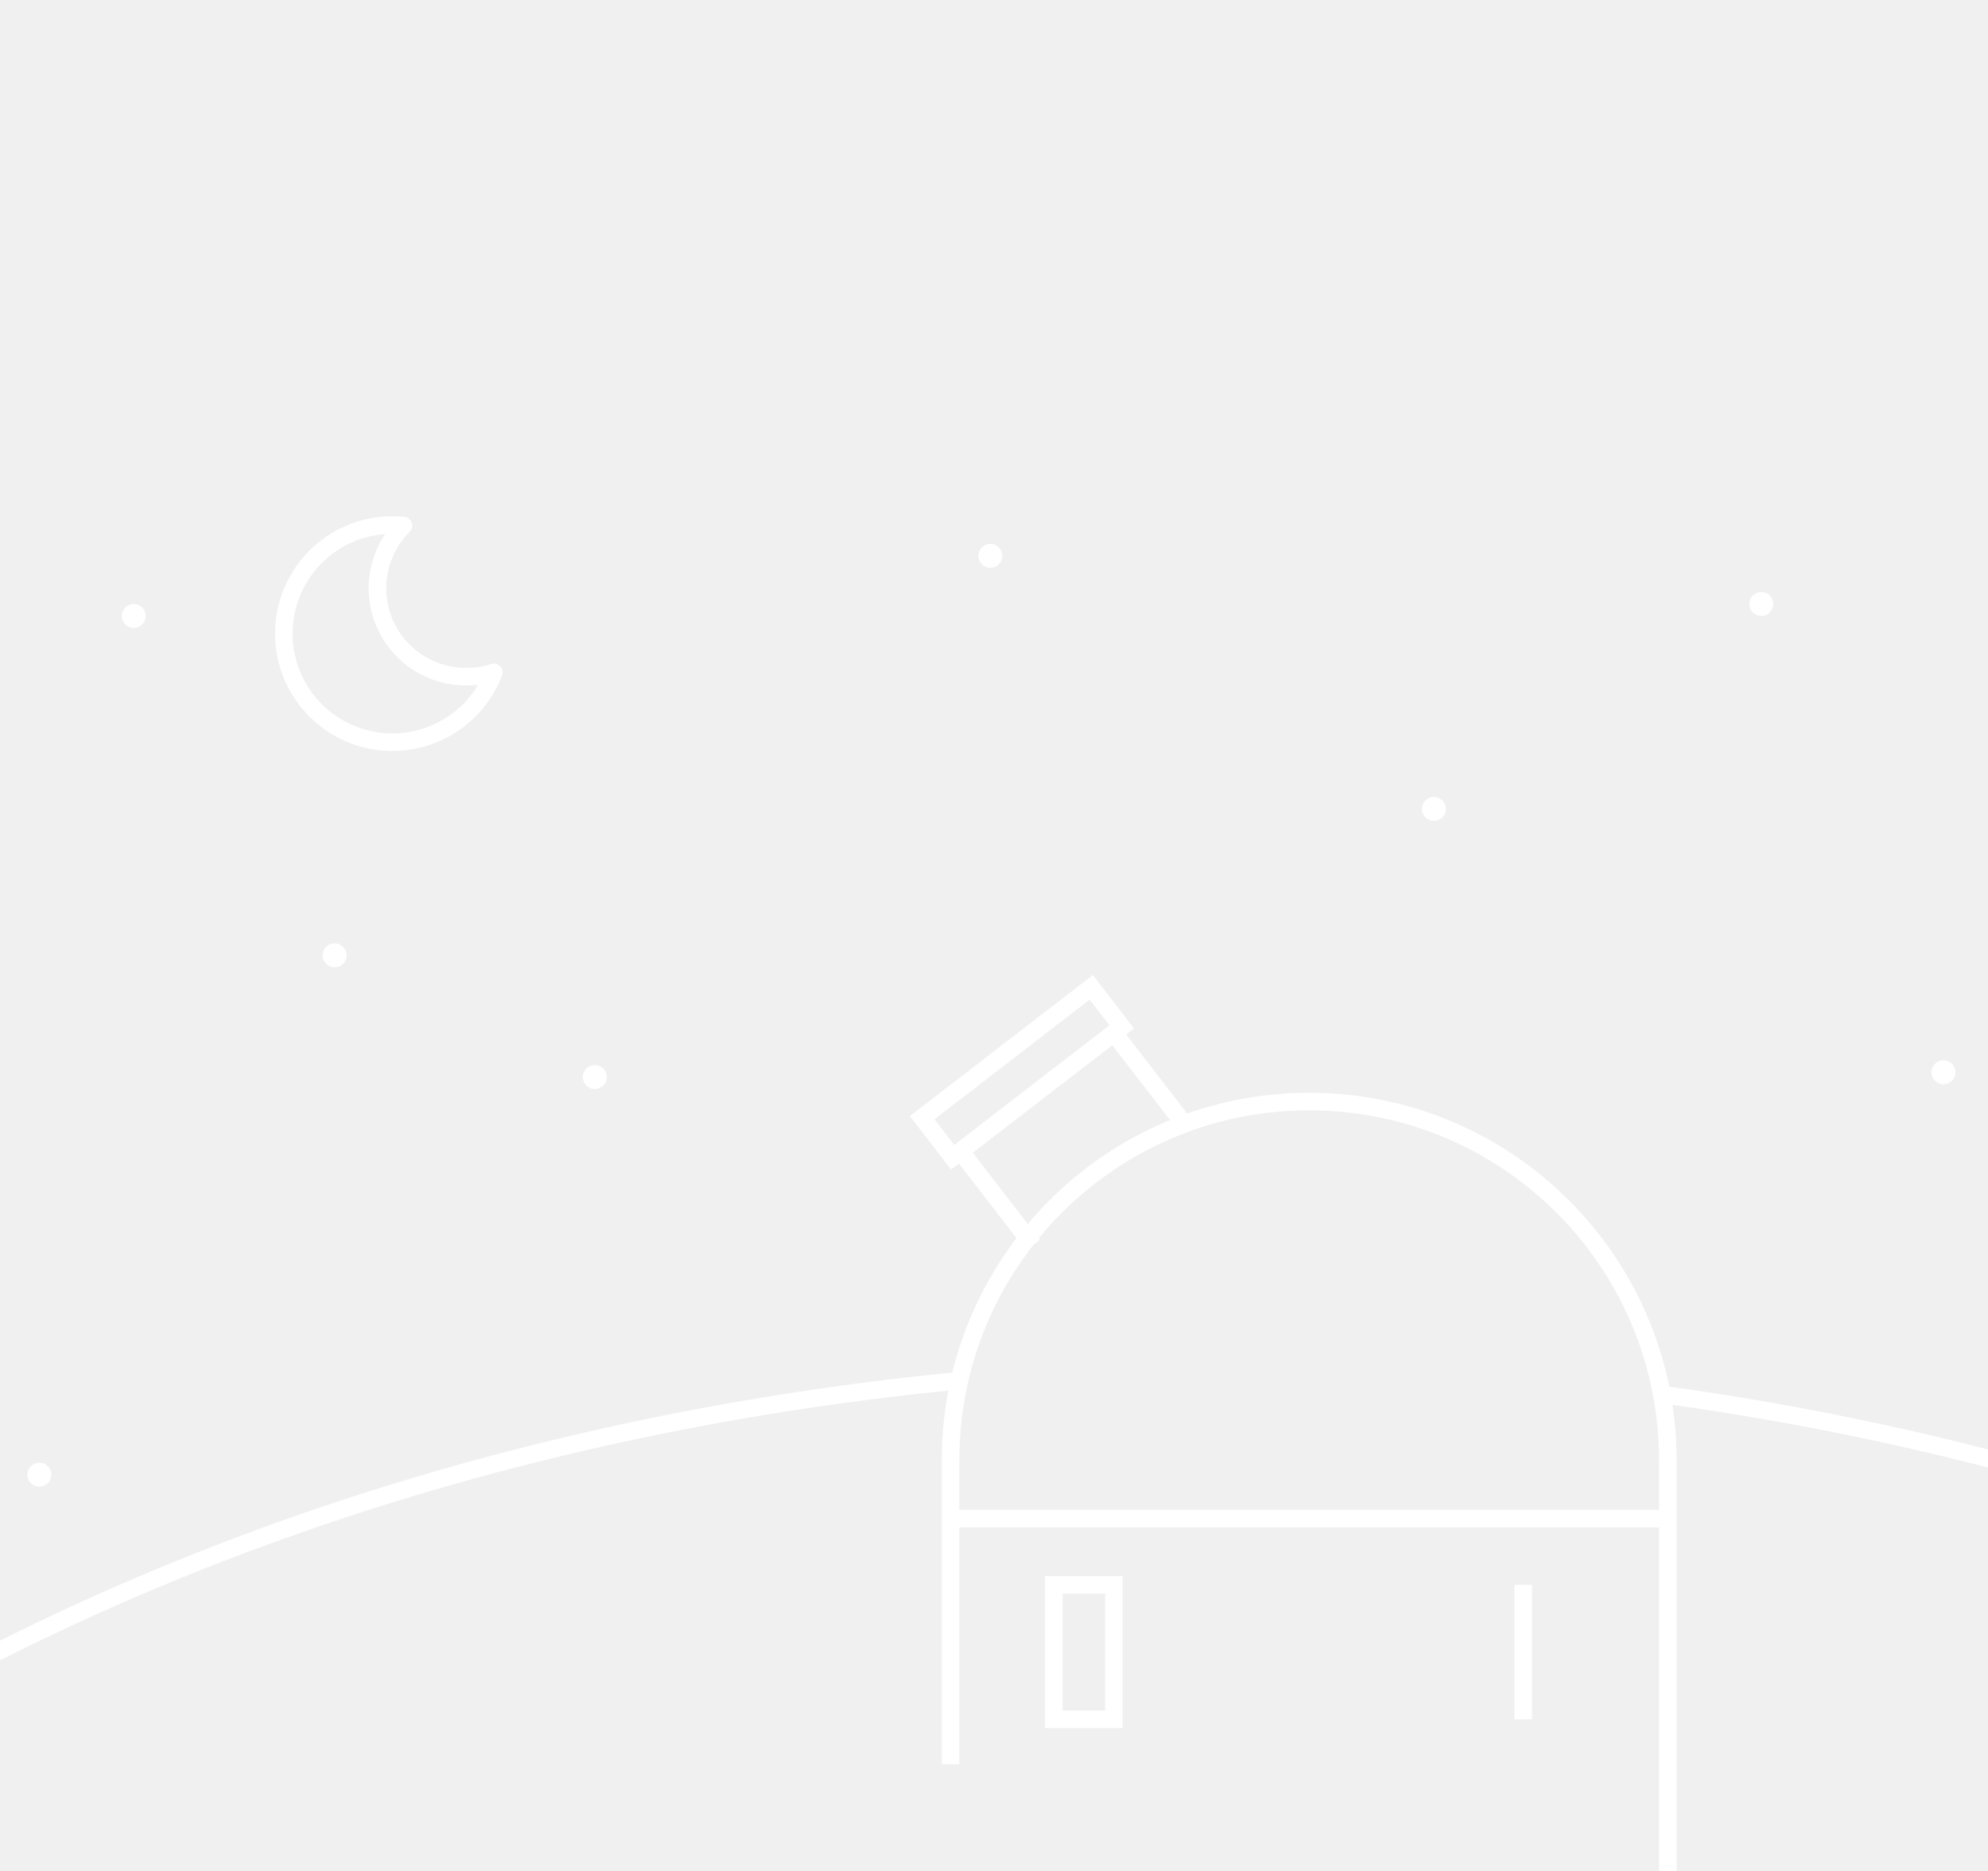
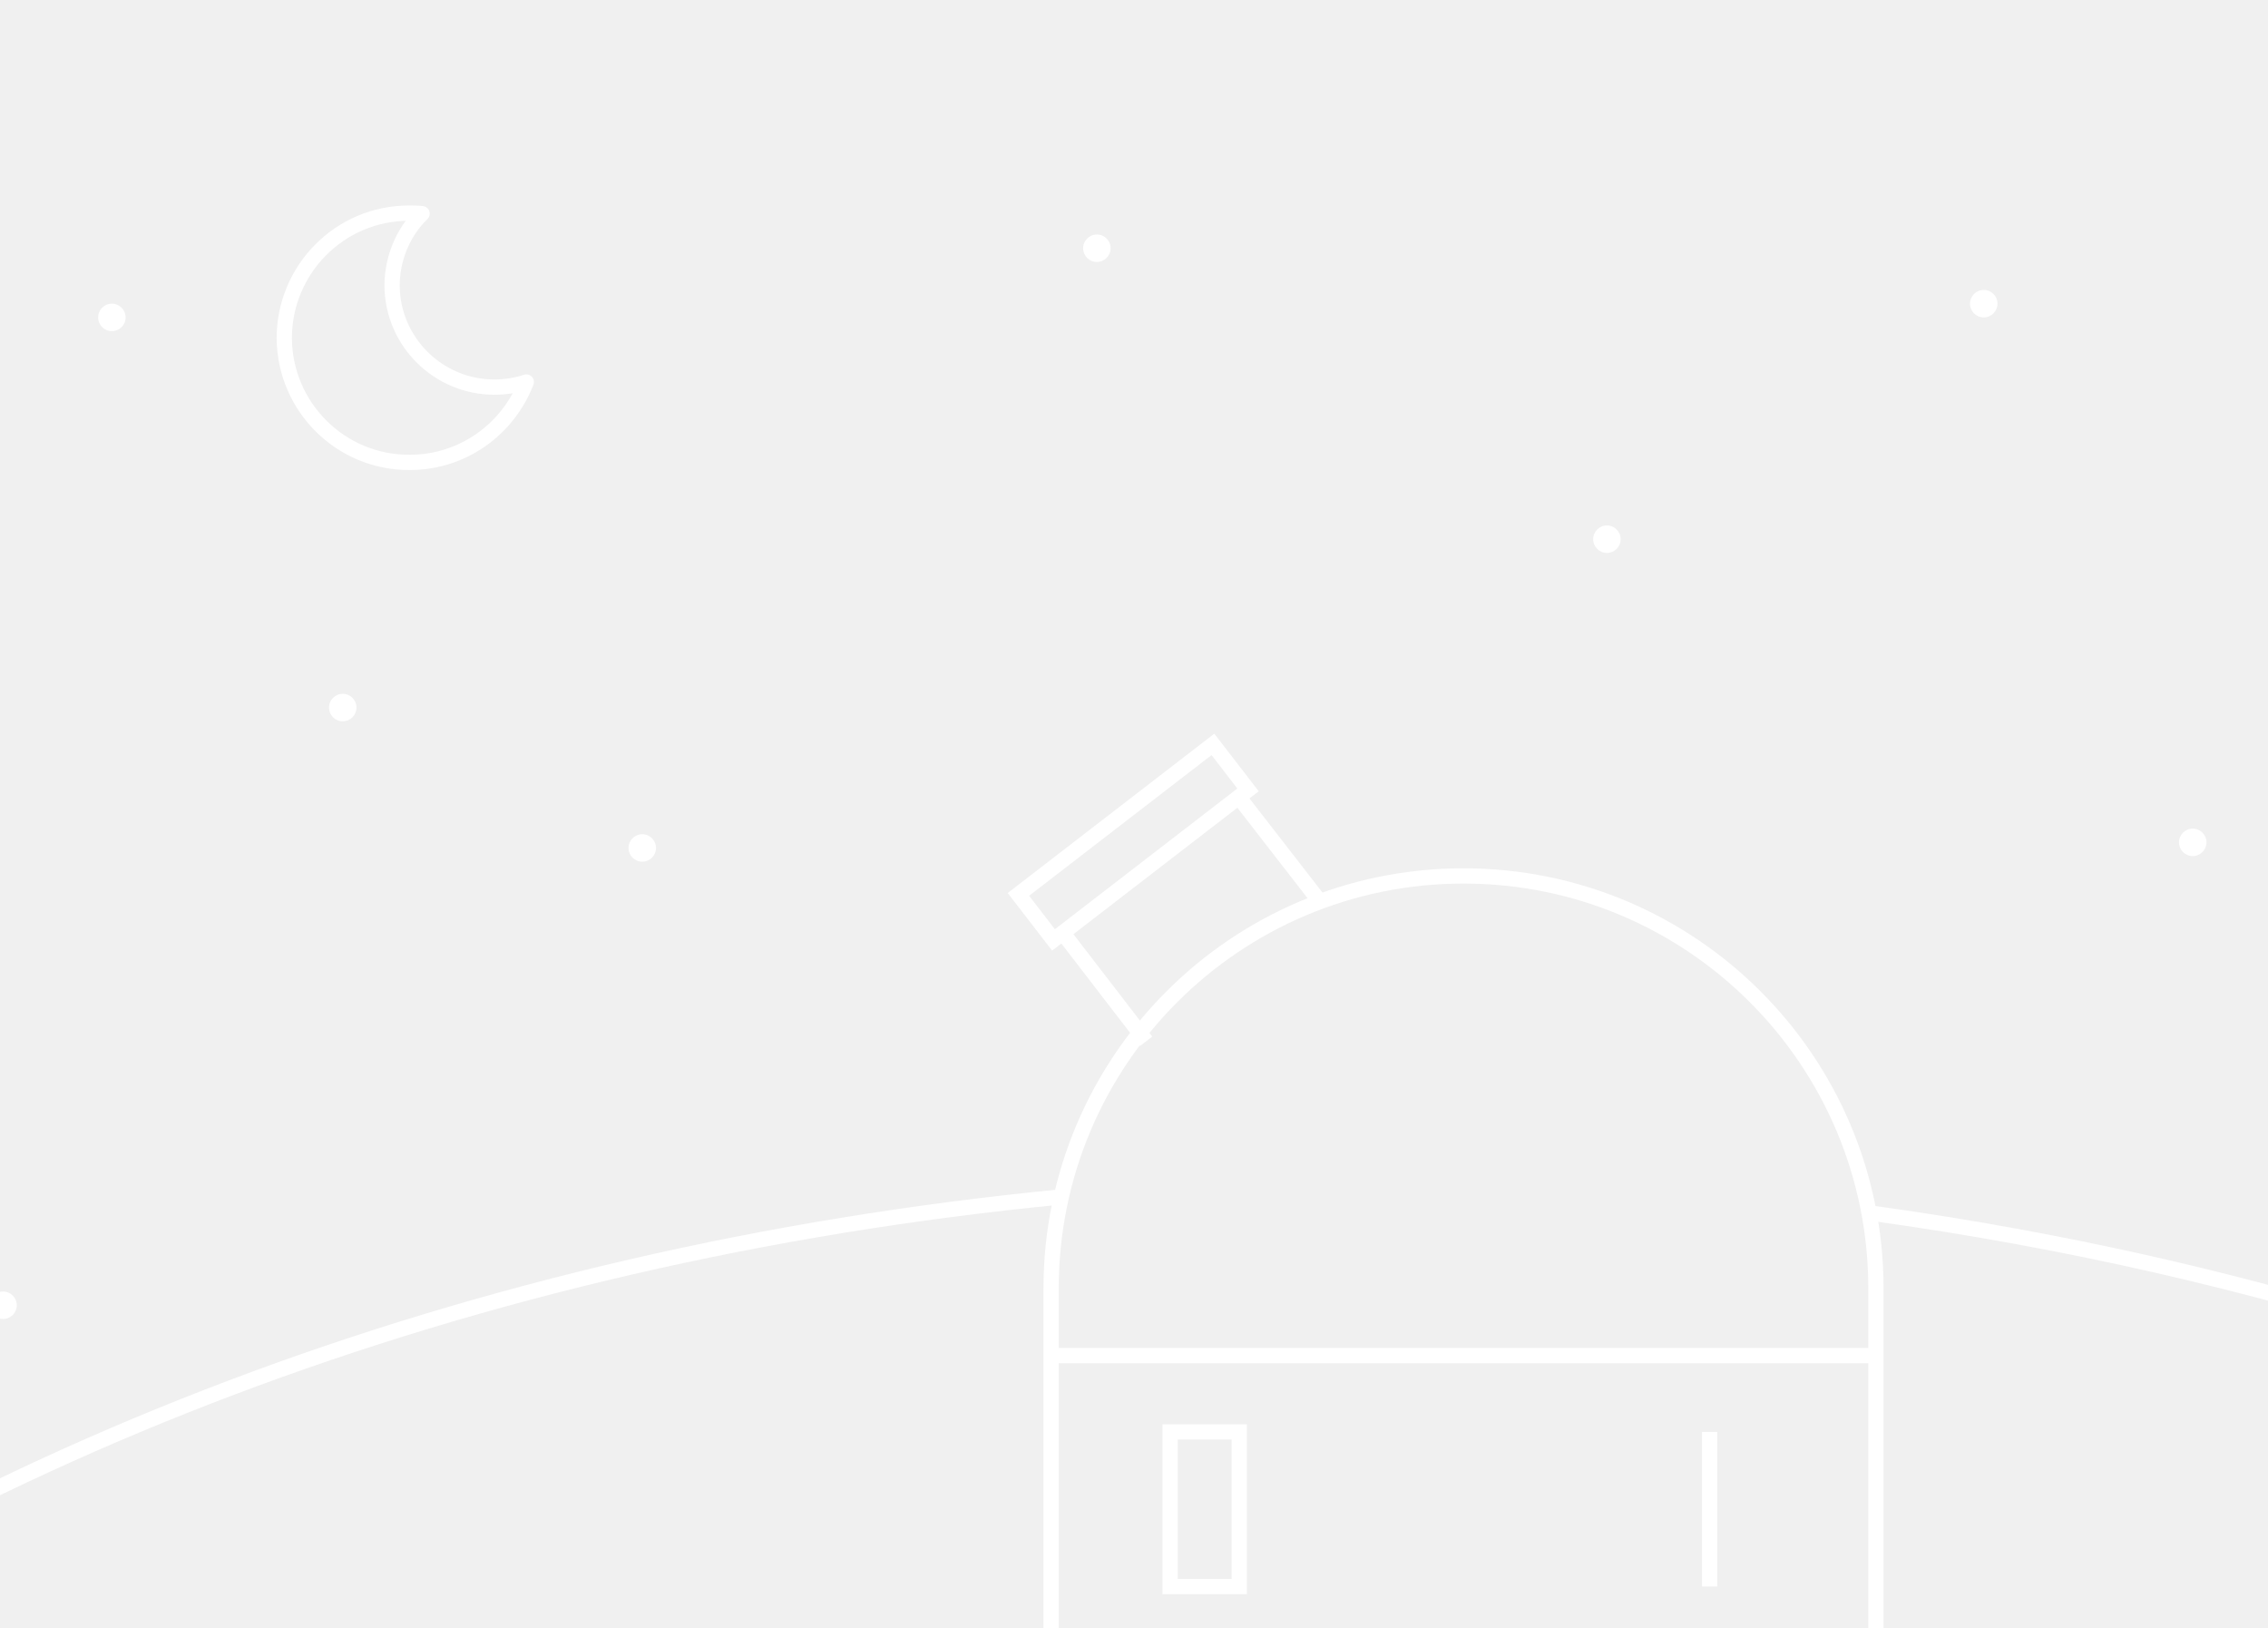
- <svg xmlns="http://www.w3.org/2000/svg" viewBox="0 0 340 320">
+ <svg xmlns="http://www.w3.org/2000/svg" version="1.1" id="Layer_1" x="0px" y="0px" viewBox="0 0 446 320" style="enable-background:new 0 0 446 320;" xml:space="preserve">
+   <style type="text/css">
+ 	.st0{fill:none;stroke:#FFFFFF;stroke-width:3;stroke-linejoin:round;}
+ 	.st1{fill:none;stroke:#FFFFFF;stroke-width:3;stroke-miterlimit:10;}
+ 	.st2{fill:#FFFFFF;}
+ </style>
  <g id="UI">
    <g>
-       <path id="_Path_" data-name="&lt;Path&gt;" d="M79.72,115.73A15.12,15.12,0,0,1,69,89.9a18.78,18.78,0,0,0-1.94-.1A18.57,18.57,0,1,0,84.46,115,15.1,15.1,0,0,1,79.72,115.73Z" style="fill: none;stroke: #fff;stroke-linejoin: round;stroke-width: 3px" />
+       <path id="_Path_" class="st0" d="M97.2,76.1c-11,0-20-8.9-20.1-19.9c0-5.3,2.1-10.5,5.9-14.2c-0.9-0.1-1.7-0.1-2.6-0.1    c-13.6,0-24.5,11.1-24.5,24.6C56,80,67,91,80.6,90.9c10.2,0,19.2-6.3,22.9-15.8C101.4,75.8,99.3,76.1,97.2,76.1z" />
      <g>
-         <path d="M162.57,301.74v-52a61.33,61.33,0,0,1,122.67,0V320" style="fill: none;stroke: #fff;stroke-miterlimit: 10;stroke-width: 3px" />
-         <line x1="162.57" y1="259.74" x2="284.4" y2="259.74" style="fill: none;stroke: #fff;stroke-miterlimit: 10;stroke-width: 3px" />
+         <path class="st1" d="M206.7,322.1v-68.8c0-44.8,36.3-81.1,81.1-81.1s81.1,36.3,81.1,81.1v92.9" />
+         <line class="st1" x1="206.7" y1="266.5" x2="367.8" y2="266.5" />
        <g>
-           <line x1="190.5" y1="176.66" x2="202.23" y2="191.87" style="fill: none;stroke: #fff;stroke-miterlimit: 10;stroke-width: 3px" />
-           <line x1="176.67" y1="212.97" x2="164.27" y2="196.88" style="fill: none;stroke: #fff;stroke-miterlimit: 10;stroke-width: 3px" />
-           <rect x="170.52" y="165.15" width="8.54" height="36.51" transform="translate(136.25 433.81) rotate(-127.63)" style="fill: none;stroke: #fff;stroke-miterlimit: 10;stroke-width: 3px" />
+           <line class="st1" x1="243.6" y1="156.7" x2="259.2" y2="176.8" />
+           <line class="st1" x1="225.4" y1="204.7" x2="209" y2="183.4" />
+           <rect x="198.7" y="159.9" transform="matrix(0.792 -0.6106 0.6106 0.792 -54.7367 170.5151)" class="st1" width="48.3" height="11.3" />
        </g>
-         <rect x="180.23" y="271.07" width="10.27" height="23" style="fill: none;stroke: #fff;stroke-miterlimit: 10;stroke-width: 3px" />
+         <rect x="230.1" y="281.5" class="st1" width="13.6" height="30.4" />
      </g>
-       <circle cx="169.38" cy="95.07" r="2.05" style="fill: #fff" />
-       <circle cx="245.23" cy="138.35" r="2.05" style="fill: #fff" />
-       <circle cx="301.23" cy="103.3" r="2.05" style="fill: #fff" />
-       <circle cx="22.88" cy="105.35" r="2.05" style="fill: #fff" />
-       <circle cx="57.23" cy="163.4" r="2.05" style="fill: #fff" />
-       <circle cx="101.73" cy="184.22" r="2.05" style="fill: #fff" />
-       <circle cx="332.38" cy="183.4" r="2.05" style="fill: #fff" />
-       <line x1="260.5" y1="271.07" x2="260.5" y2="294.07" style="fill: none;stroke: #fff;stroke-miterlimit: 10;stroke-width: 3px" />
+       <circle class="st2" cx="215.7" cy="48.8" r="2.7" />
+       <circle class="st2" cx="316" cy="106" r="2.7" />
+       <circle class="st2" cx="390.1" cy="59.7" r="2.7" />
+       <circle class="st2" cx="22" cy="62.4" r="2.7" />
+       <circle class="st2" cx="67.4" cy="139.1" r="2.7" />
+       <circle class="st2" cx="126.3" cy="166.7" r="2.7" />
+       <circle class="st2" cx="431.2" cy="165.6" r="2.7" />
+       <line class="st1" x1="336.2" y1="281.5" x2="336.2" y2="311.9" />
    </g>
-     <path d="M164.08,236.15C76.11,244.64-2.28,275.22-60.23,320" style="fill: none;stroke: #fff;stroke-linejoin: round;stroke-width: 3px" />
-     <path d="M440.34,288.7C395.21,264,342.2,246.49,284.56,238.55" style="fill: none;stroke: #fff;stroke-linejoin: round;stroke-width: 3px" />
-     <circle cx="6.73" cy="252.22" r="2.05" style="fill: #fff" />
+     <path class="st0" d="M208.7,235.3C92.4,246.6-11.3,287-87.9,346.2" />
+     <path class="st0" d="M574,304.8c-59.7-32.7-129.8-55.8-206-66.3" />
+     <circle class="st2" cx="0.6" cy="256.6" r="2.7" />
  </g>
</svg>
